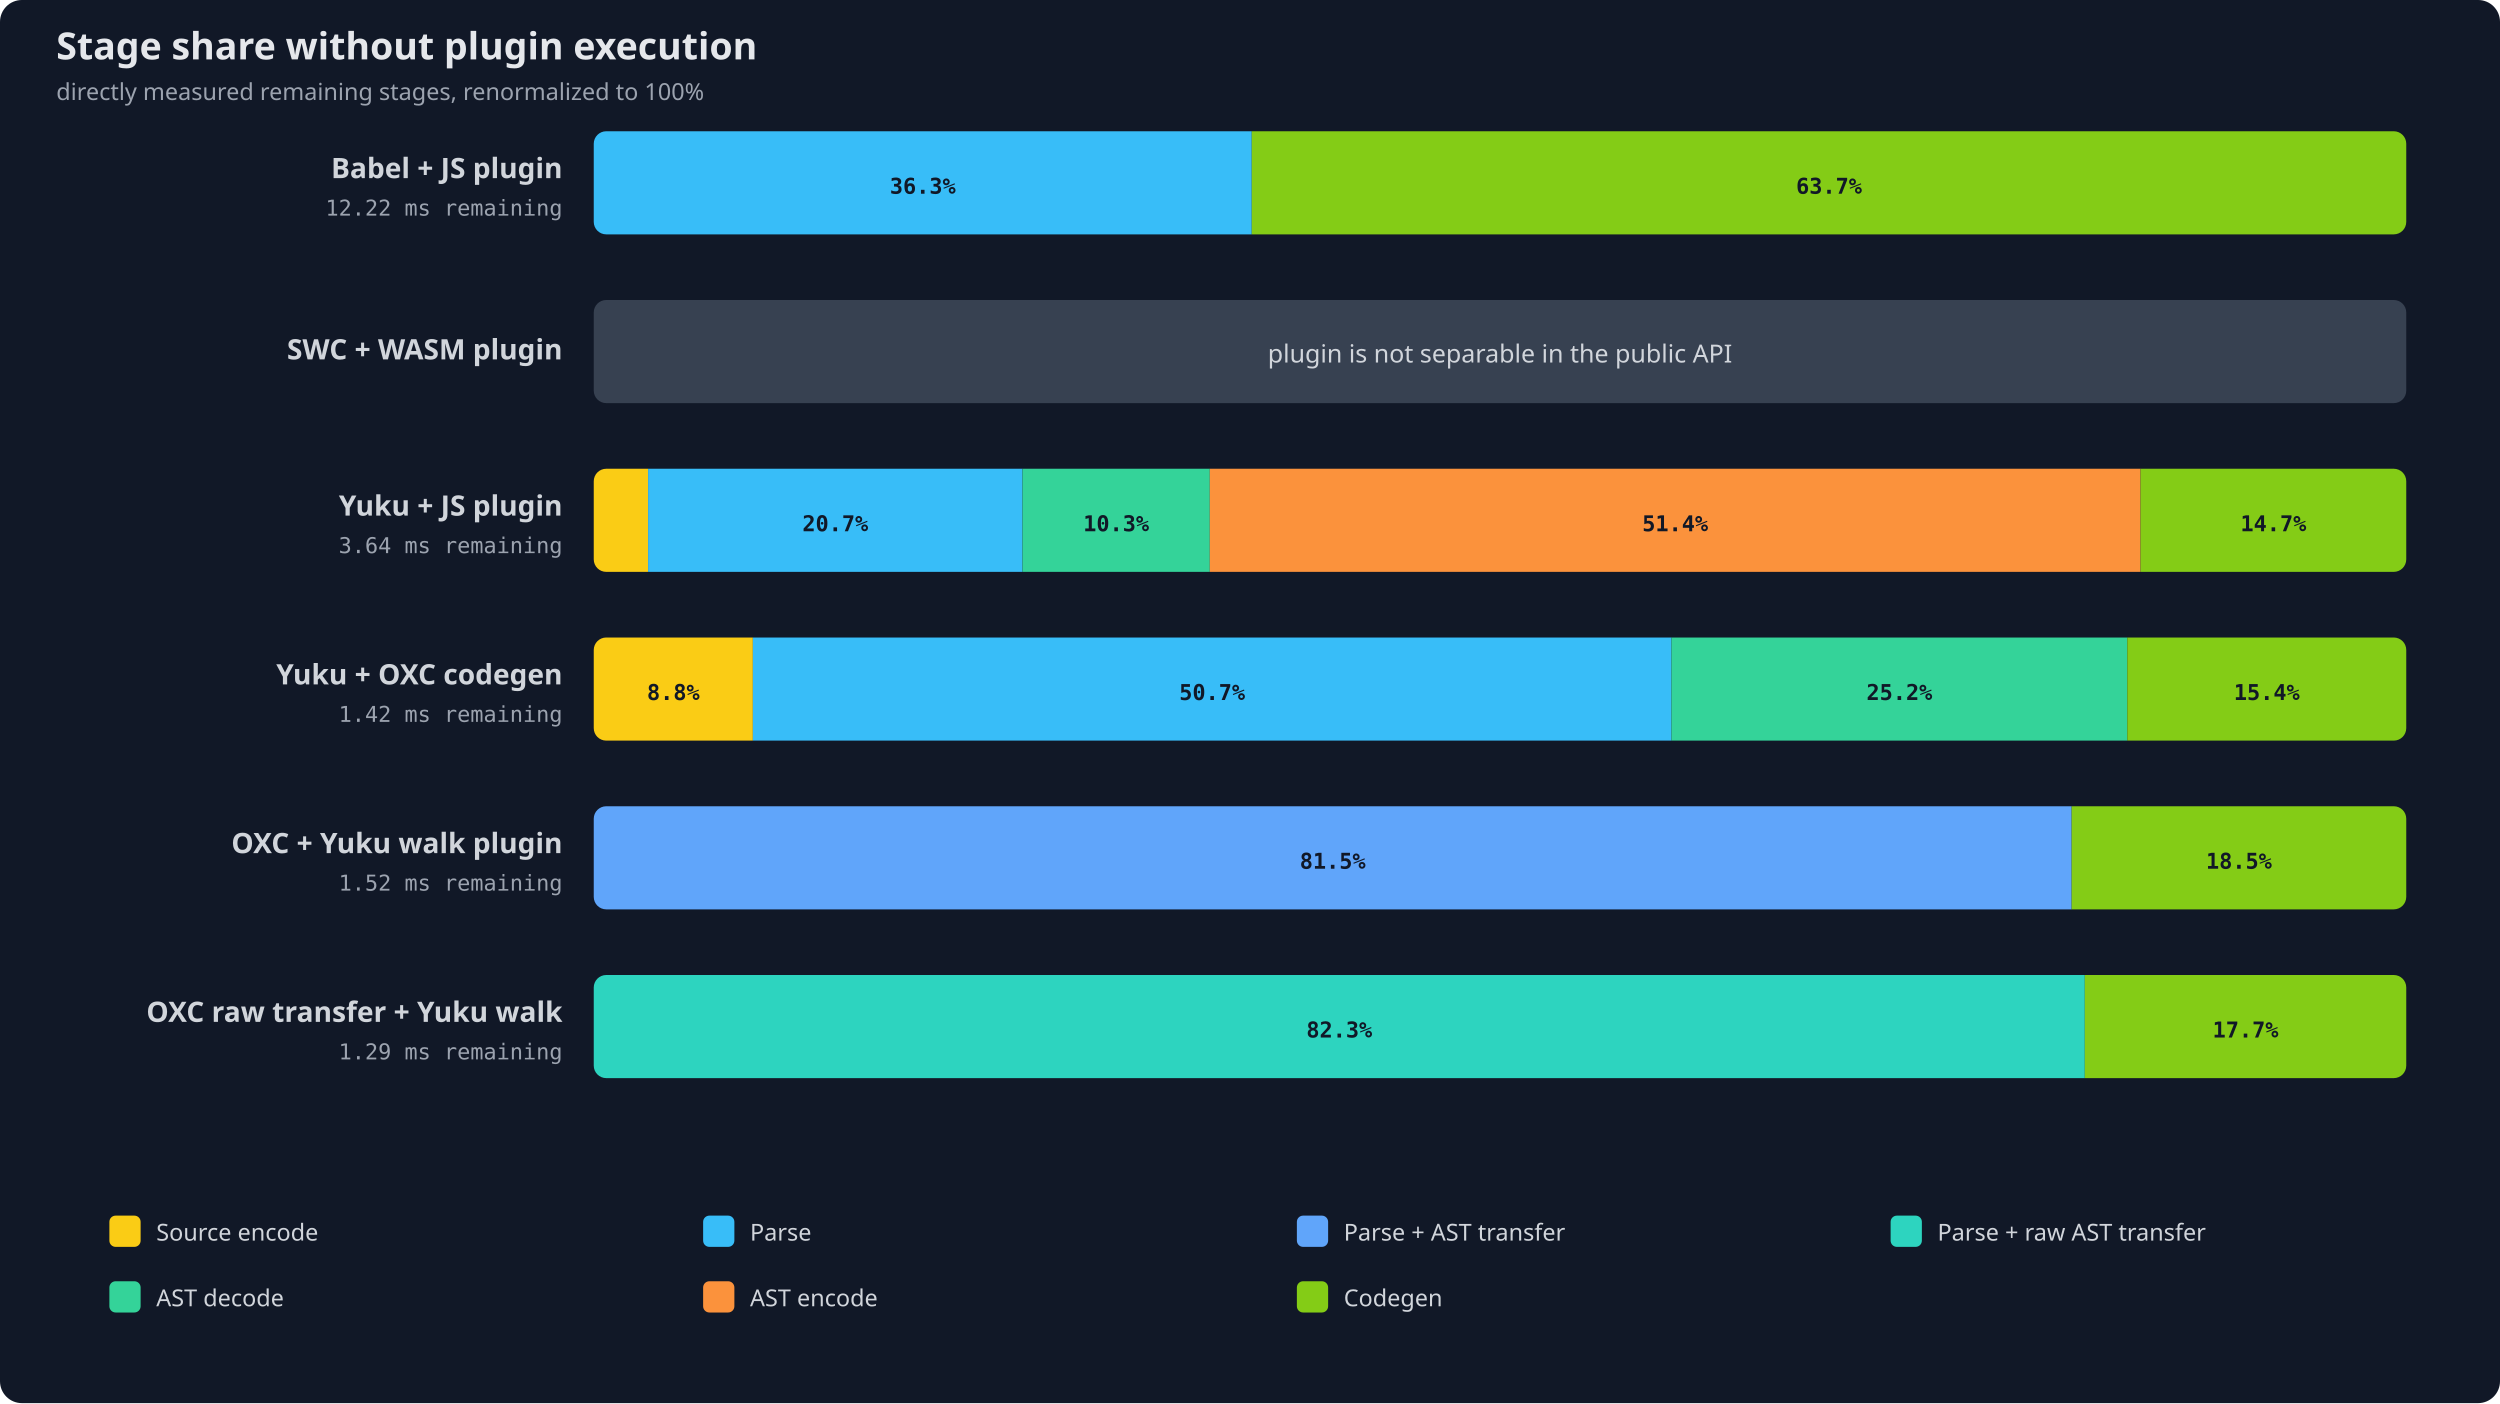
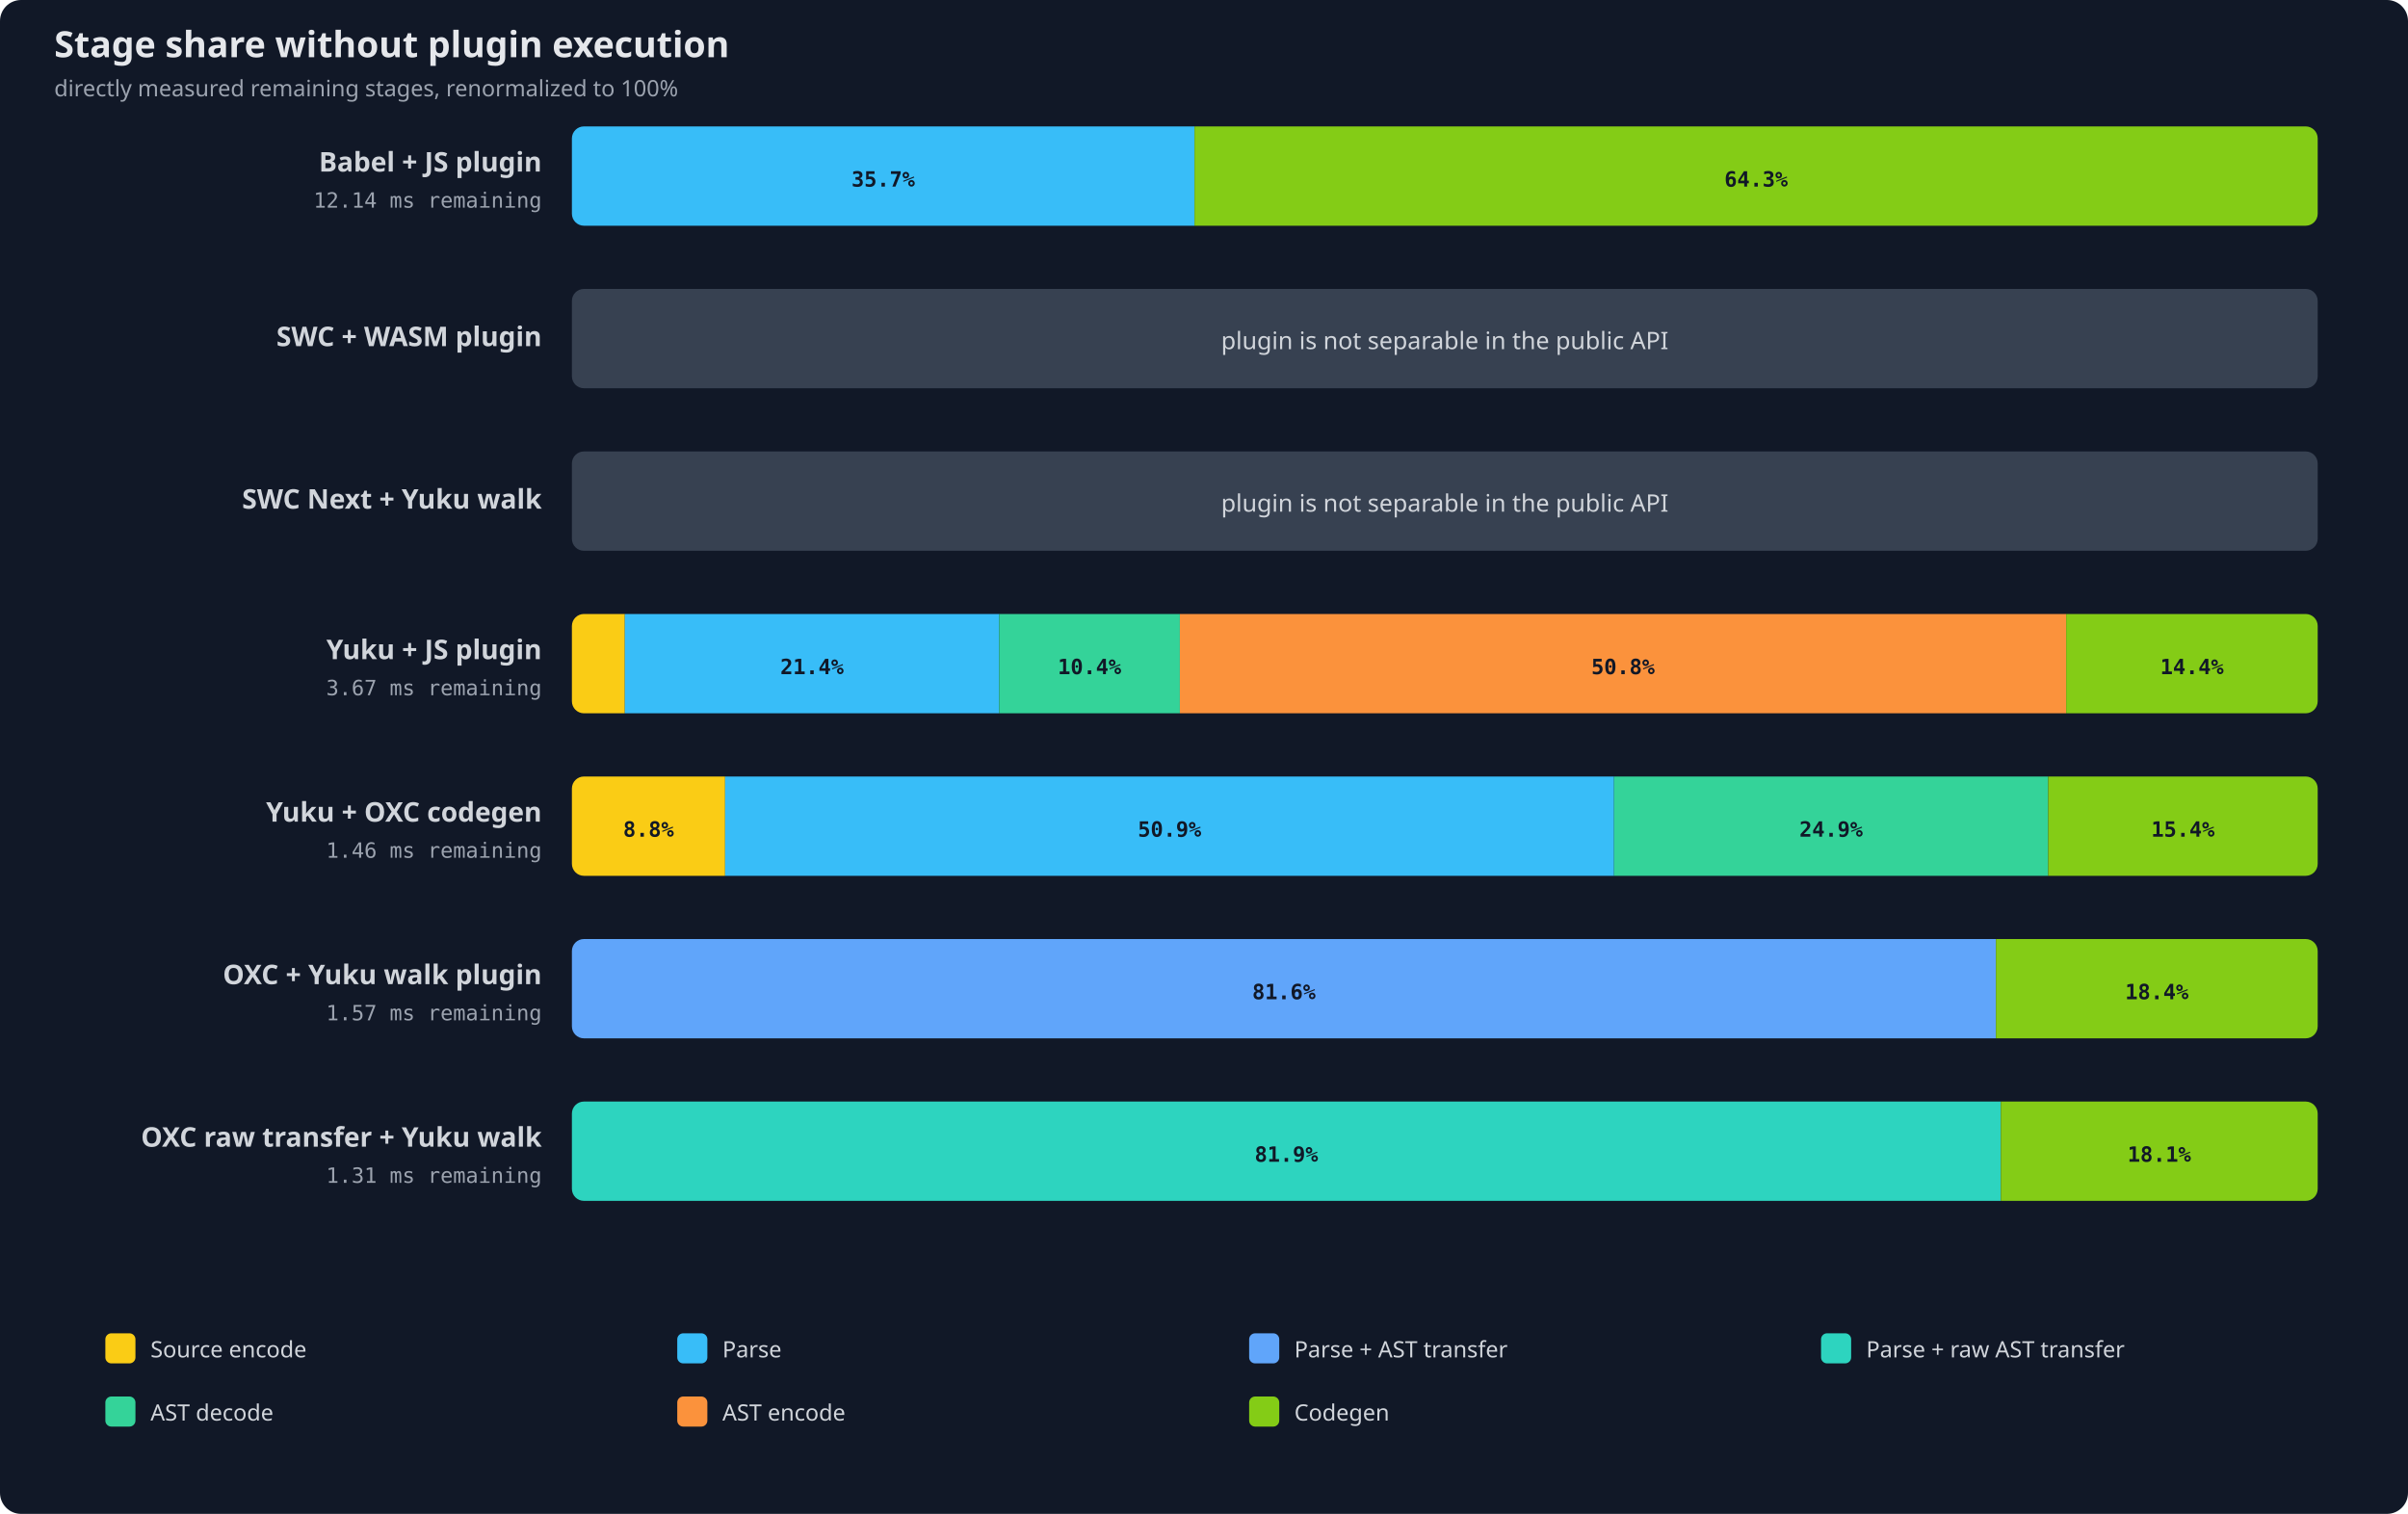
- <svg xmlns="http://www.w3.org/2000/svg" width="1600" height="898" viewBox="0 0 1600 898" role="img" aria-label="Non-plugin transform stage shares, remaining stages normalized to 100 percent">
+ <svg xmlns="http://www.w3.org/2000/svg" width="1600" height="1006" viewBox="0 0 1600 1006" role="img" aria-label="Non-plugin transform stage shares, remaining stages normalized to 100 percent">
  <style>
      .title { fill: #e5e7eb; font: 700 24px system-ui, sans-serif; }
      .subtitle { fill: #9ca3af; font: 15px system-ui, sans-serif; }
      .label { fill: #d1d5db; font: 600 18px system-ui, sans-serif; }
      .total { fill: #9ca3af; font: 14px ui-monospace, monospace; }
      .segment { fill: #111827; font: 700 14px ui-monospace, monospace; }
      .unavailable { fill: #d1d5db; font: 16px system-ui, sans-serif; }
      .legend { fill: #d1d5db; font: 15px system-ui, sans-serif; }
    </style>
  <rect width="100%" height="100%" rx="14" fill="#111827" />
  <text x="36" y="38" class="title">Stage share without plugin execution</text>
  <text x="36" y="64" class="subtitle">
      directly measured remaining stages, renormalized to 100%
    </text>
  <text x="360" y="114" text-anchor="end" class="label">
        Babel + JS plugin
      </text>
  <text x="360" y="138" text-anchor="end" class="total">
-         12.22 ms remaining
+         12.14 ms remaining
      </text>
  <g clip-path="url(#without-plugin-0)">
-     <rect x="380.00" y="84" width="421.13" height="66" fill="#38bdf8" />
-     <text x="590.57" y="124" text-anchor="middle" class="segment">36.3%</text>
-     <rect x="801.13" y="84" width="738.87" height="66" fill="#84cc16" />
-     <text x="1170.57" y="124" text-anchor="middle" class="segment">63.7%</text>
+     <rect x="380.00" y="84" width="413.70" height="66" fill="#38bdf8" />
+     <text x="586.85" y="124" text-anchor="middle" class="segment">35.7%</text>
+     <rect x="793.70" y="84" width="746.30" height="66" fill="#84cc16" />
+     <text x="1166.85" y="124" text-anchor="middle" class="segment">64.3%</text>
  </g>
  <clipPath id="without-plugin-0">
    <rect x="380" y="84" width="1160" height="66" rx="8" />
  </clipPath>
  <text x="360" y="230" text-anchor="end" class="label">
        SWC + WASM plugin
      </text>
  <rect x="380" y="192" width="1160" height="66" rx="8" fill="#374151" />
  <text x="960" y="232" text-anchor="middle" class="unavailable">plugin is not separable in the public API</text>
-   <text x="360" y="330" text-anchor="end" class="label">
+   <text x="360" y="338" text-anchor="end" class="label">
+         SWC Next + Yuku walk
+       </text>
+   <rect x="380" y="300" width="1160" height="66" rx="8" fill="#374151" />
+   <text x="960" y="340" text-anchor="middle" class="unavailable">plugin is not separable in the public API</text>
+   <text x="360" y="438" text-anchor="end" class="label">
        Yuku + JS plugin
      </text>
-   <text x="360" y="354" text-anchor="end" class="total">
-         3.64 ms remaining
-       </text>
-   <g clip-path="url(#without-plugin-2)">
-     <rect x="380.00" y="300" width="34.77" height="66" fill="#facc15" />
-     <rect x="414.77" y="300" width="239.61" height="66" fill="#38bdf8" />
-     <text x="534.58" y="340" text-anchor="middle" class="segment">20.7%</text>
-     <rect x="654.39" y="300" width="119.89" height="66" fill="#34d399" />
-     <text x="714.33" y="340" text-anchor="middle" class="segment">10.3%</text>
-     <rect x="774.28" y="300" width="595.67" height="66" fill="#fb923c" />
-     <text x="1072.11" y="340" text-anchor="middle" class="segment">51.4%</text>
-     <rect x="1369.95" y="300" width="170.05" height="66" fill="#84cc16" />
-     <text x="1454.97" y="340" text-anchor="middle" class="segment">14.7%</text>
-   </g>
-   <clipPath id="without-plugin-2">
-     <rect x="380" y="300" width="1160" height="66" rx="8" />
-   </clipPath>
-   <text x="360" y="438" text-anchor="end" class="label">
-         Yuku + OXC codegen
-       </text>
  <text x="360" y="462" text-anchor="end" class="total">
-         1.42 ms remaining
+         3.67 ms remaining
      </text>
  <g clip-path="url(#without-plugin-3)">
-     <rect x="380.00" y="408" width="101.84" height="66" fill="#facc15" />
-     <text x="430.92" y="448" text-anchor="middle" class="segment">8.8%</text>
-     <rect x="481.84" y="408" width="587.89" height="66" fill="#38bdf8" />
-     <text x="775.78" y="448" text-anchor="middle" class="segment">50.7%</text>
-     <rect x="1069.72" y="408" width="291.75" height="66" fill="#34d399" />
-     <text x="1215.60" y="448" text-anchor="middle" class="segment">25.2%</text>
-     <rect x="1361.47" y="408" width="178.53" height="66" fill="#84cc16" />
-     <text x="1450.74" y="448" text-anchor="middle" class="segment">15.4%</text>
+     <rect x="380.00" y="408" width="35.18" height="66" fill="#facc15" />
+     <rect x="415.18" y="408" width="248.71" height="66" fill="#38bdf8" />
+     <text x="539.54" y="448" text-anchor="middle" class="segment">21.4%</text>
+     <rect x="663.90" y="408" width="120.07" height="66" fill="#34d399" />
+     <text x="723.93" y="448" text-anchor="middle" class="segment">10.4%</text>
+     <rect x="783.97" y="408" width="588.92" height="66" fill="#fb923c" />
+     <text x="1078.43" y="448" text-anchor="middle" class="segment">50.8%</text>
+     <rect x="1372.89" y="408" width="167.11" height="66" fill="#84cc16" />
+     <text x="1456.44" y="448" text-anchor="middle" class="segment">14.4%</text>
  </g>
  <clipPath id="without-plugin-3">
    <rect x="380" y="408" width="1160" height="66" rx="8" />
  </clipPath>
  <text x="360" y="546" text-anchor="end" class="label">
-         OXC + Yuku walk plugin
+         Yuku + OXC codegen
      </text>
  <text x="360" y="570" text-anchor="end" class="total">
-         1.52 ms remaining
+         1.46 ms remaining
      </text>
  <g clip-path="url(#without-plugin-4)">
-     <rect x="380.00" y="516" width="945.85" height="66" fill="#60a5fa" />
-     <text x="852.92" y="556" text-anchor="middle" class="segment">81.5%</text>
-     <rect x="1325.85" y="516" width="214.15" height="66" fill="#84cc16" />
-     <text x="1432.92" y="556" text-anchor="middle" class="segment">18.5%</text>
+     <rect x="380.00" y="516" width="101.80" height="66" fill="#facc15" />
+     <text x="430.90" y="556" text-anchor="middle" class="segment">8.8%</text>
+     <rect x="481.80" y="516" width="590.64" height="66" fill="#38bdf8" />
+     <text x="777.12" y="556" text-anchor="middle" class="segment">50.9%</text>
+     <rect x="1072.44" y="516" width="288.47" height="66" fill="#34d399" />
+     <text x="1216.67" y="556" text-anchor="middle" class="segment">24.9%</text>
+     <rect x="1360.91" y="516" width="179.09" height="66" fill="#84cc16" />
+     <text x="1450.45" y="556" text-anchor="middle" class="segment">15.4%</text>
  </g>
  <clipPath id="without-plugin-4">
    <rect x="380" y="516" width="1160" height="66" rx="8" />
  </clipPath>
  <text x="360" y="654" text-anchor="end" class="label">
-         OXC raw transfer + Yuku walk
+         OXC + Yuku walk plugin
      </text>
  <text x="360" y="678" text-anchor="end" class="total">
-         1.29 ms remaining
+         1.57 ms remaining
      </text>
  <g clip-path="url(#without-plugin-5)">
-     <rect x="380.00" y="624" width="954.28" height="66" fill="#2dd4bf" />
-     <text x="857.14" y="664" text-anchor="middle" class="segment">82.3%</text>
-     <rect x="1334.28" y="624" width="205.72" height="66" fill="#84cc16" />
-     <text x="1437.14" y="664" text-anchor="middle" class="segment">17.7%</text>
+     <rect x="380.00" y="624" width="946.22" height="66" fill="#60a5fa" />
+     <text x="853.11" y="664" text-anchor="middle" class="segment">81.6%</text>
+     <rect x="1326.22" y="624" width="213.78" height="66" fill="#84cc16" />
+     <text x="1433.11" y="664" text-anchor="middle" class="segment">18.4%</text>
  </g>
  <clipPath id="without-plugin-5">
    <rect x="380" y="624" width="1160" height="66" rx="8" />
  </clipPath>
-   <rect x="70" y="778" width="20" height="20" rx="4" fill="#facc15" />
-   <text x="100" y="794" class="legend">Source encode</text>
-   <rect x="450" y="778" width="20" height="20" rx="4" fill="#38bdf8" />
-   <text x="480" y="794" class="legend">Parse</text>
-   <rect x="830" y="778" width="20" height="20" rx="4" fill="#60a5fa" />
-   <text x="860" y="794" class="legend">Parse + AST transfer</text>
-   <rect x="1210" y="778" width="20" height="20" rx="4" fill="#2dd4bf" />
-   <text x="1240" y="794" class="legend">Parse + raw AST transfer</text>
-   <rect x="70" y="820" width="20" height="20" rx="4" fill="#34d399" />
-   <text x="100" y="836" class="legend">AST decode</text>
-   <rect x="450" y="820" width="20" height="20" rx="4" fill="#fb923c" />
-   <text x="480" y="836" class="legend">AST encode</text>
-   <rect x="830" y="820" width="20" height="20" rx="4" fill="#84cc16" />
-   <text x="860" y="836" class="legend">Codegen</text>
+   <text x="360" y="762" text-anchor="end" class="label">
+         OXC raw transfer + Yuku walk
+       </text>
+   <text x="360" y="786" text-anchor="end" class="total">
+         1.31 ms remaining
+       </text>
+   <g clip-path="url(#without-plugin-6)">
+     <rect x="380.00" y="732" width="949.46" height="66" fill="#2dd4bf" />
+     <text x="854.73" y="772" text-anchor="middle" class="segment">81.9%</text>
+     <rect x="1329.46" y="732" width="210.54" height="66" fill="#84cc16" />
+     <text x="1434.73" y="772" text-anchor="middle" class="segment">18.1%</text>
+   </g>
+   <clipPath id="without-plugin-6">
+     <rect x="380" y="732" width="1160" height="66" rx="8" />
+   </clipPath>
+   <rect x="70" y="886" width="20" height="20" rx="4" fill="#facc15" />
+   <text x="100" y="902" class="legend">Source encode</text>
+   <rect x="450" y="886" width="20" height="20" rx="4" fill="#38bdf8" />
+   <text x="480" y="902" class="legend">Parse</text>
+   <rect x="830" y="886" width="20" height="20" rx="4" fill="#60a5fa" />
+   <text x="860" y="902" class="legend">Parse + AST transfer</text>
+   <rect x="1210" y="886" width="20" height="20" rx="4" fill="#2dd4bf" />
+   <text x="1240" y="902" class="legend">Parse + raw AST transfer</text>
+   <rect x="70" y="928" width="20" height="20" rx="4" fill="#34d399" />
+   <text x="100" y="944" class="legend">AST decode</text>
+   <rect x="450" y="928" width="20" height="20" rx="4" fill="#fb923c" />
+   <text x="480" y="944" class="legend">AST encode</text>
+   <rect x="830" y="928" width="20" height="20" rx="4" fill="#84cc16" />
+   <text x="860" y="944" class="legend">Codegen</text>
</svg>
